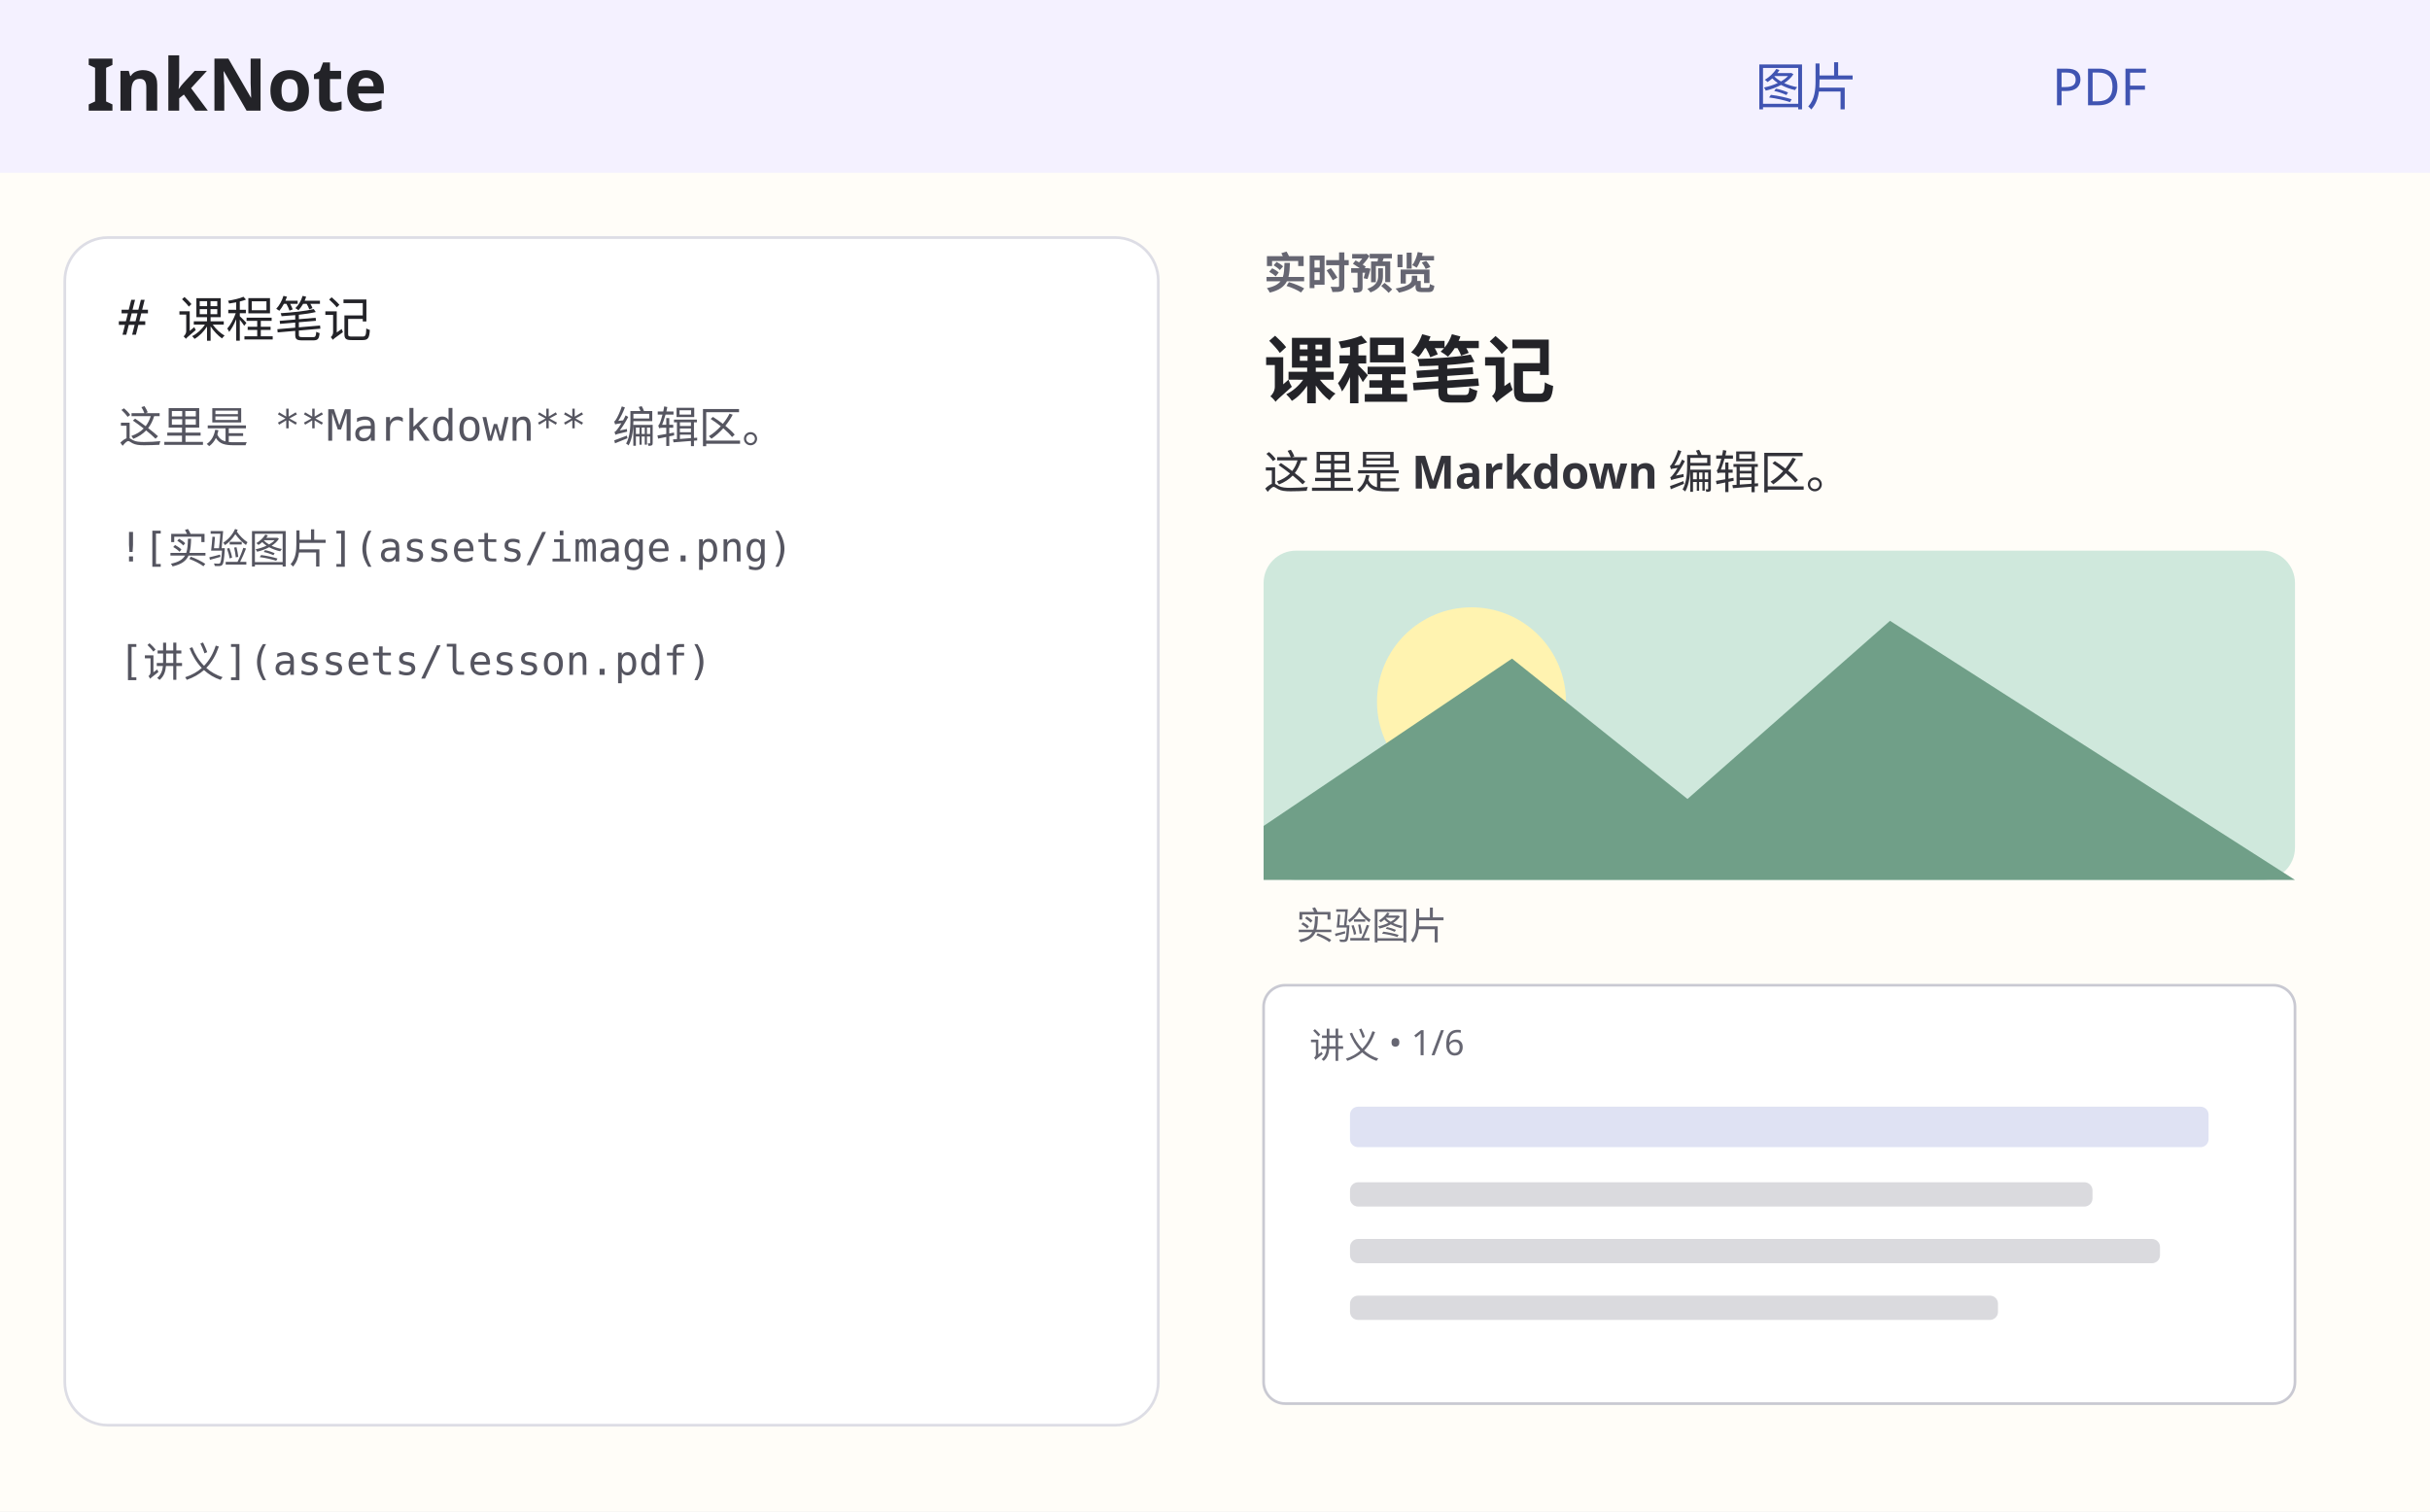
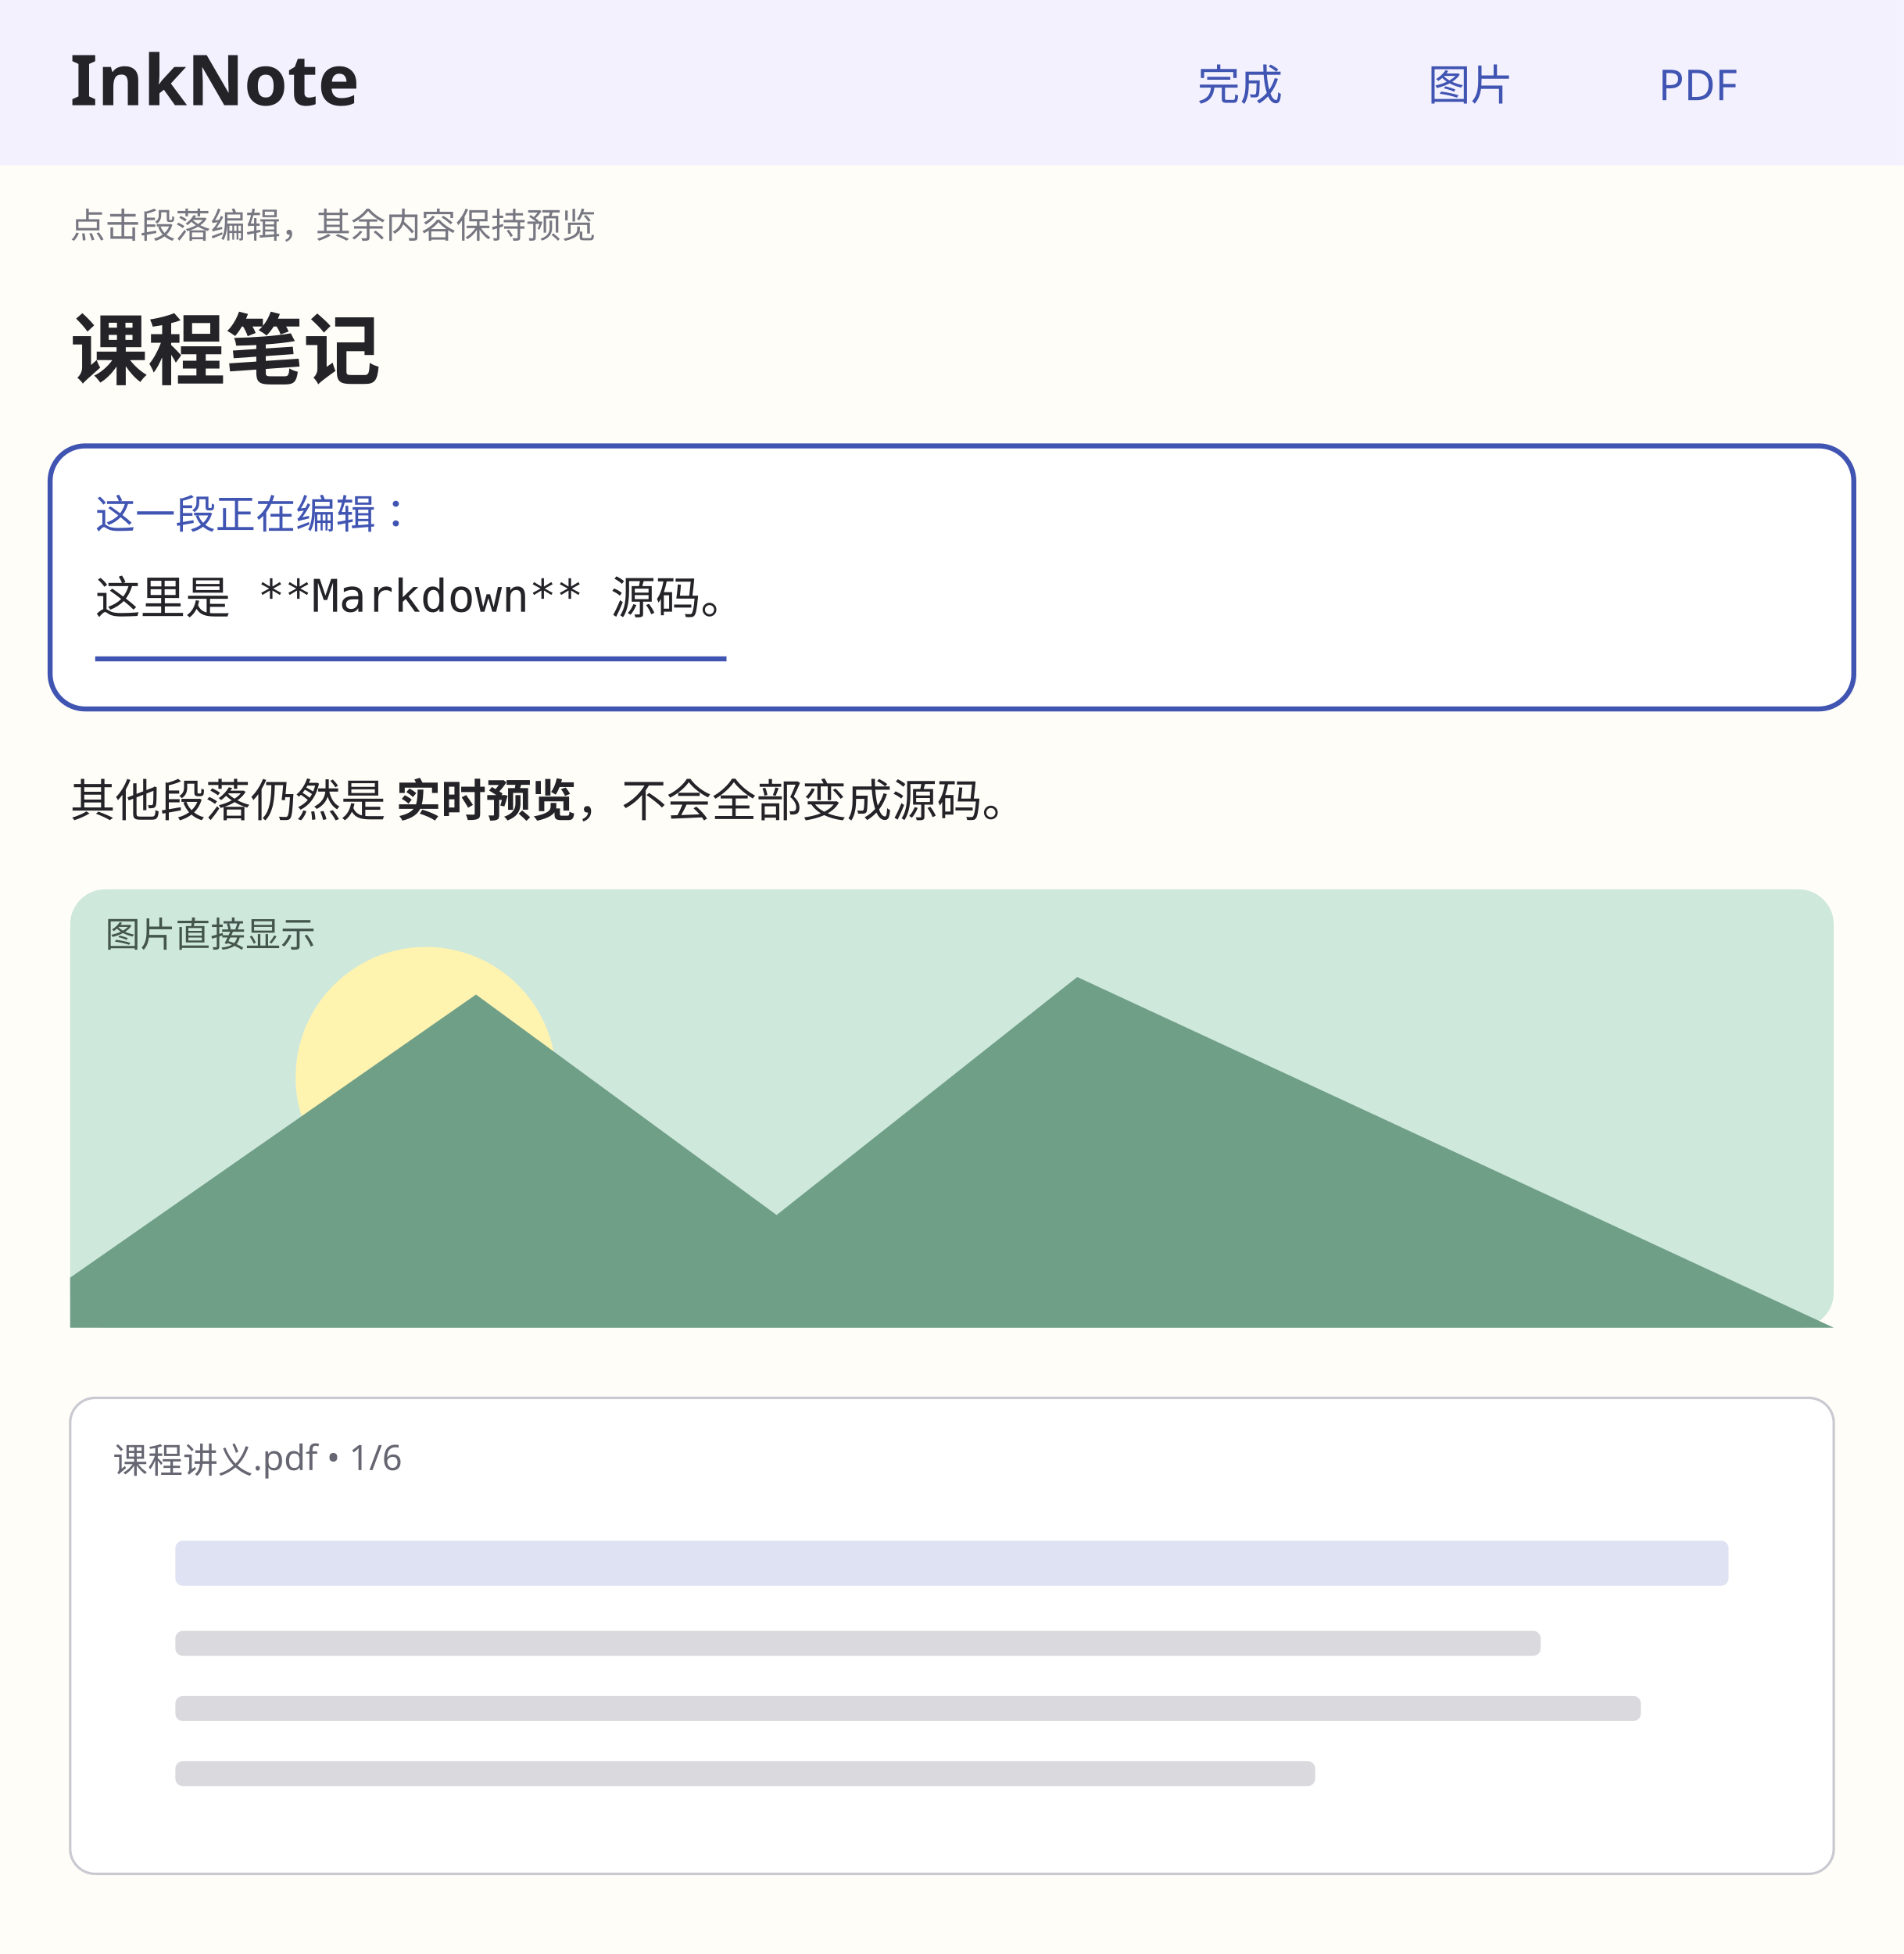
- <svg xmlns="http://www.w3.org/2000/svg" width="900" height="560" viewBox="0 0 900 560">
-   <rect width="900" height="560" fill="#fffdf8" />
-   <rect x="0" y="0" width="900" height="64" fill="#f4f1ff" />
-   <text x="32" y="41" font-family="sans-serif" font-size="27" font-weight="700" fill="#232328">InkNote</text>
-   <text x="650" y="39" font-family="sans-serif" font-size="19" fill="#4054b2">图片</text>
-   <text x="760" y="39" font-family="sans-serif" font-size="19" fill="#4054b2">PDF</text>
-   <rect x="24" y="88" width="405" height="440" rx="16" fill="#ffffff" stroke="#dddde5" />
-   <text x="44" y="124" font-family="monospace" font-size="18" fill="#232328"># 课程笔记</text>
-   <text x="44" y="164" font-family="monospace" font-size="16" fill="#555560">这里是 **Markdown** 编辑区。</text>
-   <text x="44" y="208" font-family="monospace" font-size="15" fill="#555560">![实验图片](assets/image.png)</text>
-   <text x="44" y="250" font-family="monospace" font-size="15" fill="#555560">[讲义](assets/lesson.pdf)</text>
-   <text x="468" y="107" font-family="sans-serif" font-size="16" font-weight="700" fill="#666672">实时预览</text>
-   <text x="468" y="147" font-family="sans-serif" font-size="27" font-weight="700" fill="#232328">课程笔记</text>
-   <text x="468" y="181" font-family="sans-serif" font-size="17" fill="#33333a">这里是 <tspan font-weight="700">Markdown</tspan> 编辑区。</text>
-   <rect x="468" y="204" width="382" height="122" rx="12" fill="#cfe8dc" />
-   <circle cx="545" cy="260" r="35" fill="#fff3b0" />
-   <path d="M468 306 L560 244 L625 296 L700 230 L850 326 L468 326Z" fill="#709f88" />
-   <text x="480" y="348" font-family="sans-serif" font-size="14" fill="#666672">实验图片</text>
-   <rect x="468" y="365" width="382" height="155" rx="8" fill="#ffffff" stroke="#c9c9d2" />
-   <text x="485" y="392" font-family="sans-serif" font-size="13" fill="#666672">讲义  •  1/6</text>
-   <rect x="500" y="410" width="318" height="15" rx="3" fill="#dfe2f3" />
-   <rect x="500" y="438" width="275" height="9" rx="3" fill="#dadade" />
-   <rect x="500" y="459" width="300" height="9" rx="3" fill="#dadade" />
-   <rect x="500" y="480" width="240" height="9" rx="3" fill="#dadade" />
+ <svg xmlns="http://www.w3.org/2000/svg" width="760" height="780" viewBox="0 0 760 780">
+   <rect width="760" height="780" fill="#fffdf8" />
+   <rect width="760" height="66" fill="#f4f1ff" />
+   <text x="28" y="42" font-family="sans-serif" font-size="28" font-weight="700" fill="#232328">InkNote</text>
+   <text x="478" y="40" font-family="sans-serif" font-size="17" fill="#4054b2">完成</text>
+   <text x="570" y="40" font-family="sans-serif" font-size="17" fill="#4054b2">图片</text>
+   <text x="662" y="40" font-family="sans-serif" font-size="17" fill="#4054b2">PDF</text>
+   <text x="28" y="95" font-family="sans-serif" font-size="14" fill="#777782">点击段落编辑，其余内容保持预览</text>
+   <text x="28" y="151" font-family="sans-serif" font-size="31" font-weight="700" fill="#232328">课程笔记</text>
+   <rect x="20" y="178" width="720" height="105" rx="14" fill="#ffffff" stroke="#4054b2" stroke-width="2" />
+   <text x="38" y="211" font-family="monospace" font-size="16" fill="#4054b2">这一段正在编辑：</text>
+   <text x="38" y="245" font-family="monospace" font-size="18" fill="#232328">这里是 **Markdown** 源码。</text>
+   <line x1="38" y1="263" x2="290" y2="263" stroke="#4054b2" stroke-width="2" />
+   <text x="28" y="326" font-family="sans-serif" font-size="18" fill="#232328">其他段落仍然是 <tspan font-weight="700">实时预览</tspan>，不会全部变成源码。</text>
+   <rect x="28" y="355" width="704" height="175" rx="14" fill="#cfe8dc" />
+   <circle cx="170" cy="430" r="52" fill="#fff3b0" />
+   <path d="M28 510 L190 397 L310 485 L430 390 L732 530 L28 530Z" fill="#709f88" />
+   <text x="42" y="378" font-family="sans-serif" font-size="14" fill="#44564c">图片直接显示</text>
+   <rect x="28" y="558" width="704" height="190" rx="10" fill="#ffffff" stroke="#c9c9d2" />
+   <text x="45" y="588" font-family="sans-serif" font-size="14" fill="#666672">课程讲义.pdf  •  1/6</text>
+   <rect x="70" y="615" width="620" height="18" rx="3" fill="#dfe2f3" />
+   <rect x="70" y="651" width="545" height="10" rx="3" fill="#dadade" />
+   <rect x="70" y="677" width="585" height="10" rx="3" fill="#dadade" />
+   <rect x="70" y="703" width="455" height="10" rx="3" fill="#dadade" />
</svg>
